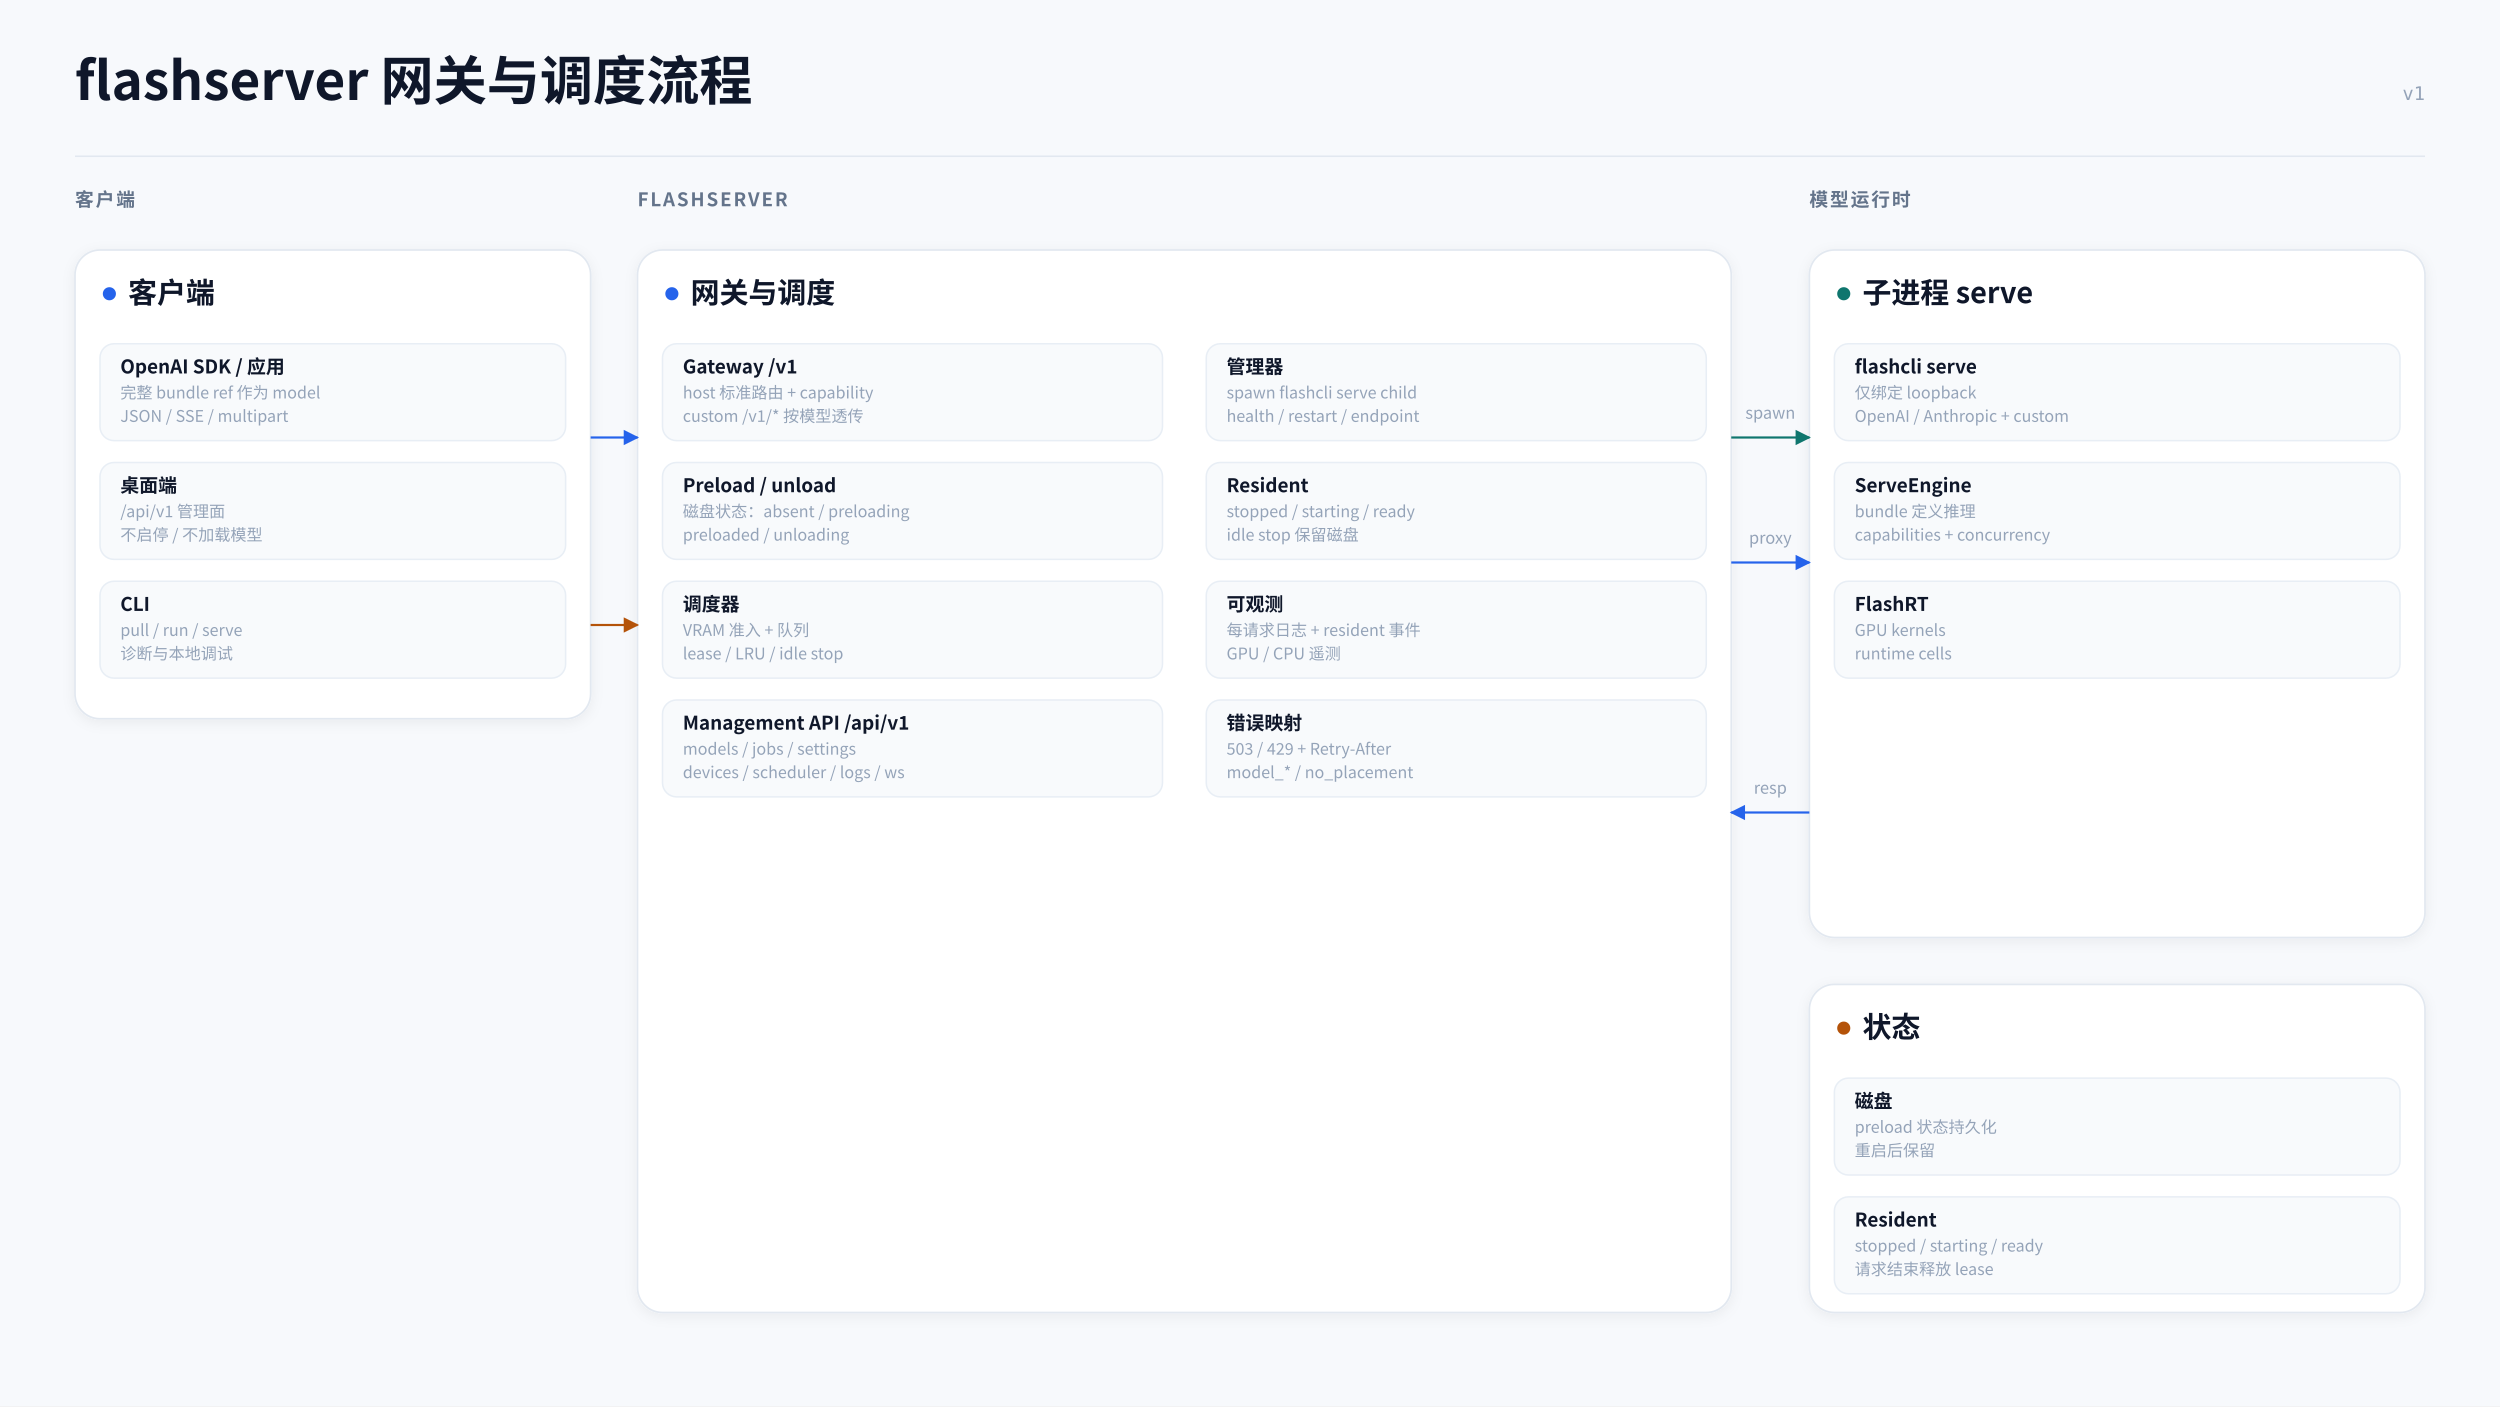
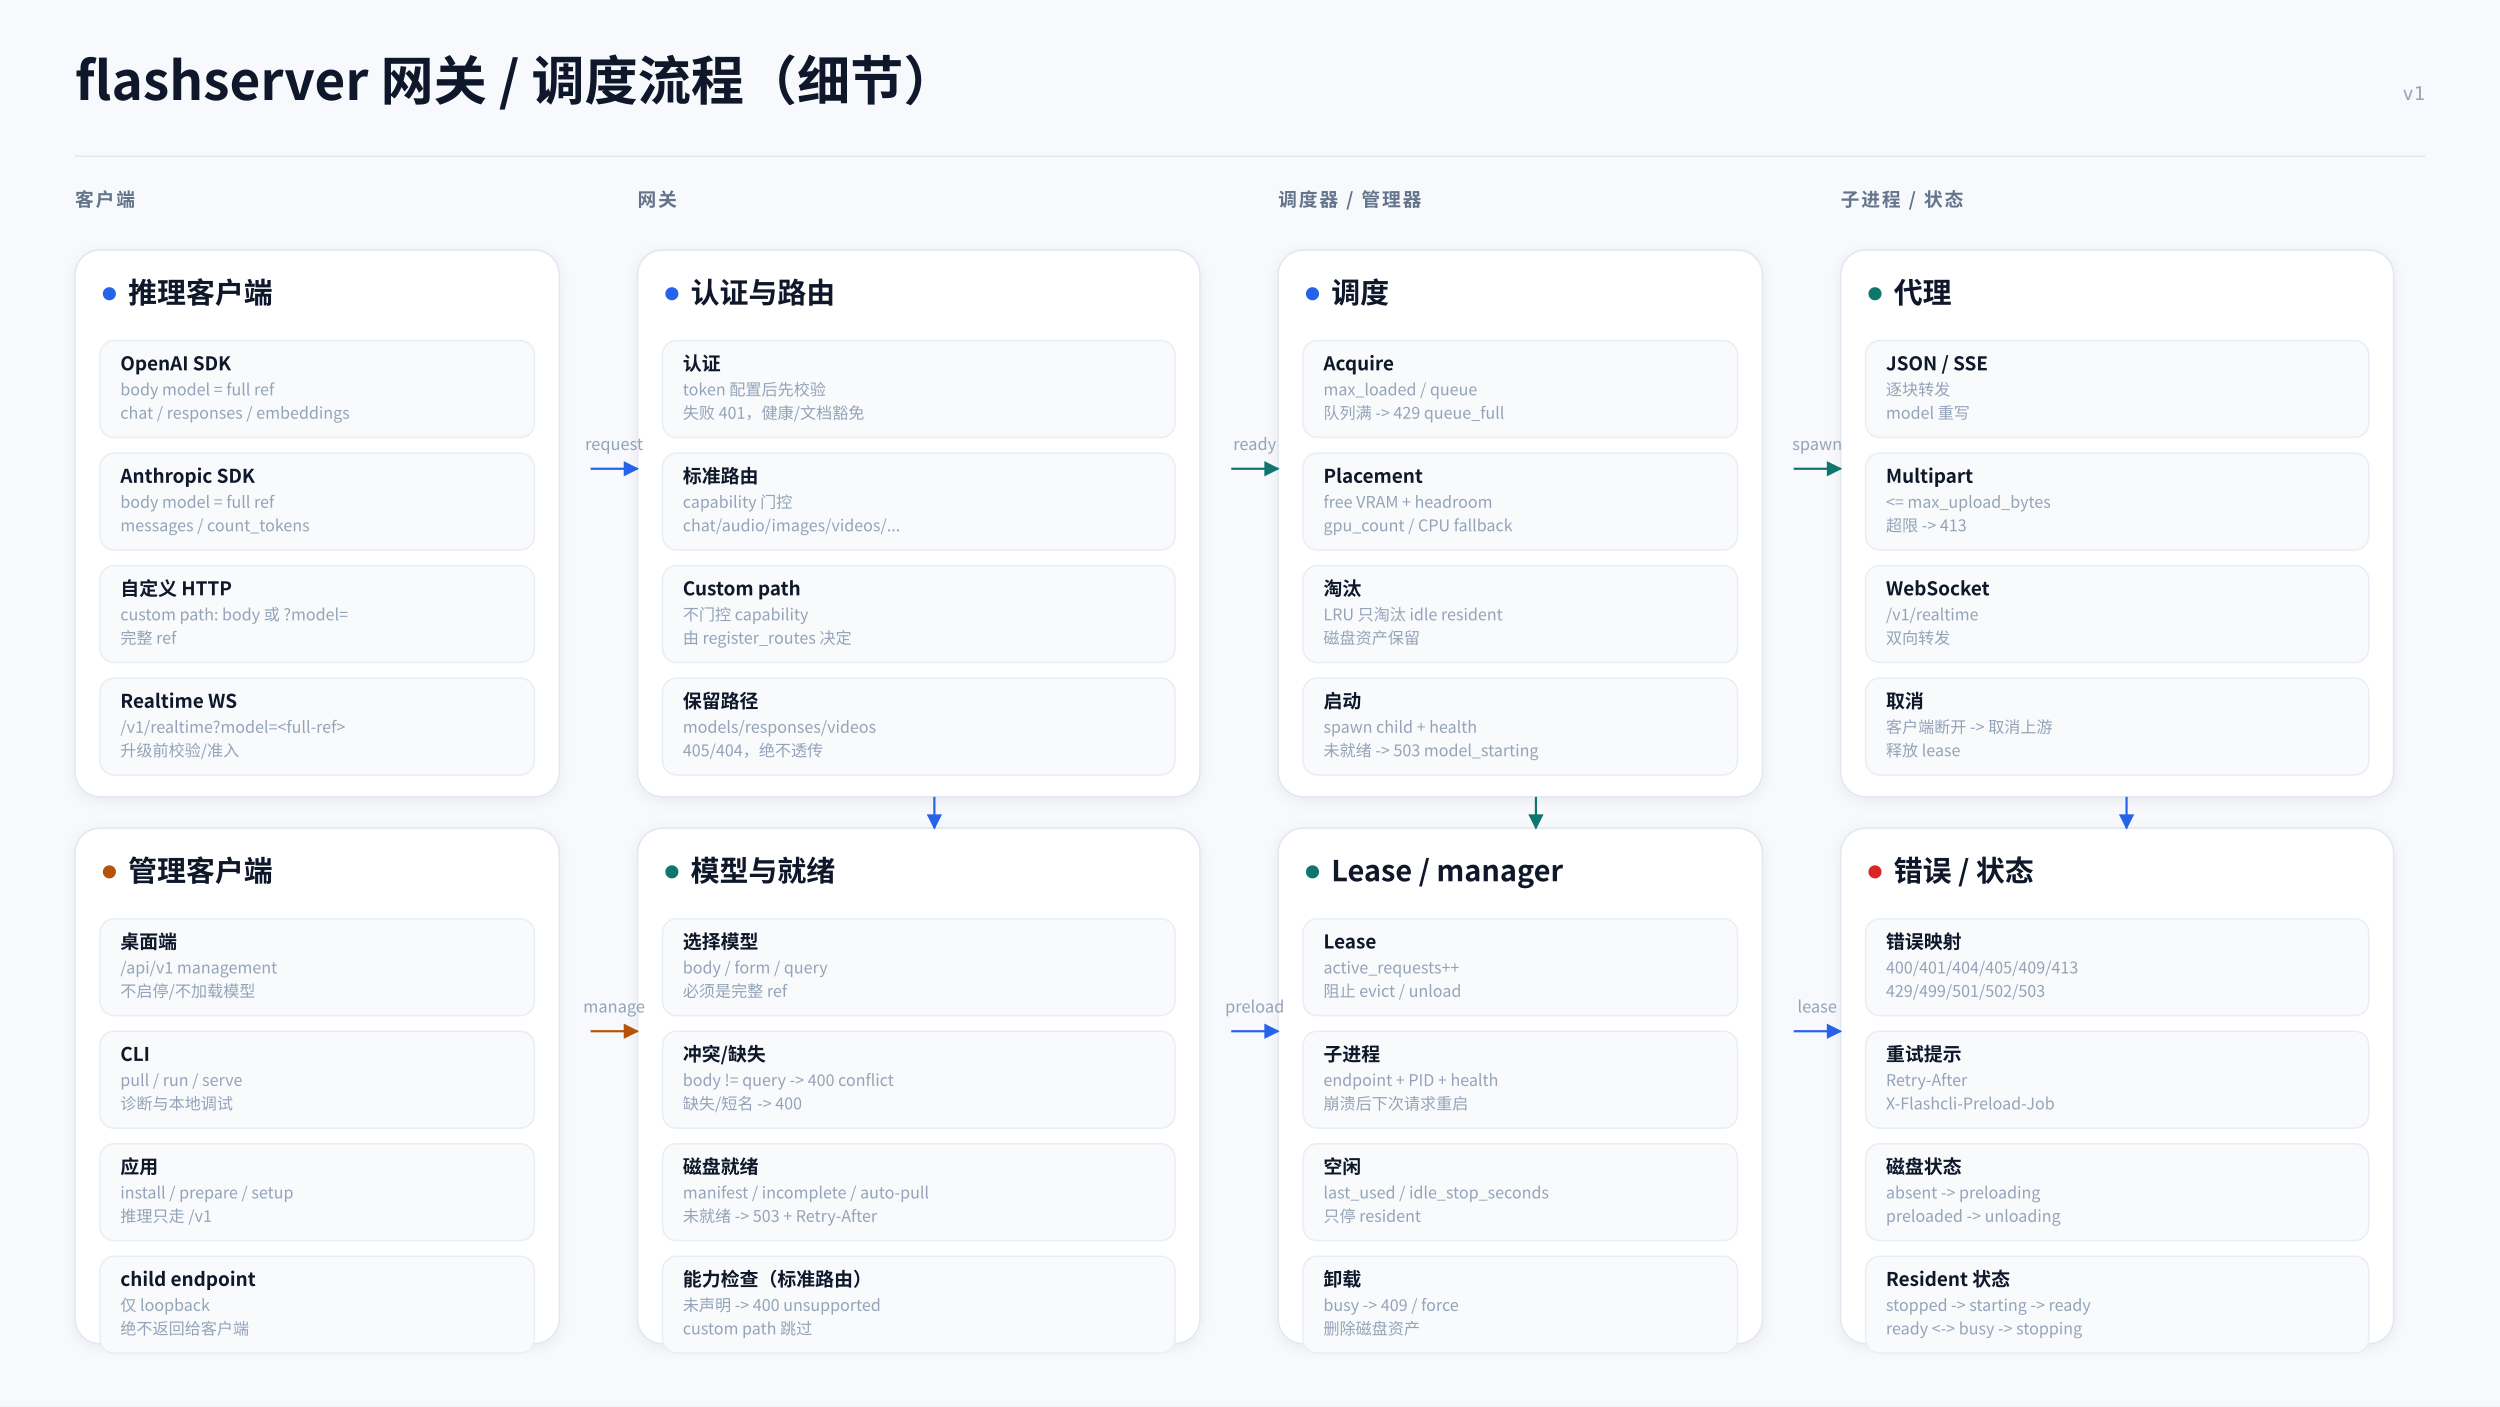
<svg xmlns="http://www.w3.org/2000/svg" width="1600" height="900" viewBox="0 0 1600 900">
  <defs>
    <filter id="shadow" x="-20%" y="-20%" width="140%" height="140%">
      <feDropShadow dx="0" dy="2" stdDeviation="4" flood-color="#0F172A" flood-opacity="0.06" />
    </filter>
    <marker id="arrow-blue" viewBox="0 0 10 10" refX="9" refY="5" markerWidth="7" markerHeight="7" orient="auto-start-reverse">
      <path d="M 0 0 L 10 5 L 0 10 z" fill="#2563EB" />
    </marker>
    <marker id="arrow-green" viewBox="0 0 10 10" refX="9" refY="5" markerWidth="7" markerHeight="7" orient="auto-start-reverse">
      <path d="M 0 0 L 10 5 L 0 10 z" fill="#0F766E" />
    </marker>
    <marker id="arrow-amber" viewBox="0 0 10 10" refX="9" refY="5" markerWidth="7" markerHeight="7" orient="auto-start-reverse">
      <path d="M 0 0 L 10 5 L 0 10 z" fill="#B45309" />
    </marker>
    <marker id="arrow-red" viewBox="0 0 10 10" refX="9" refY="5" markerWidth="7" markerHeight="7" orient="auto-start-reverse">
      <path d="M 0 0 L 10 5 L 0 10 z" fill="#DC2626" />
    </marker>
  </defs>
  <rect width="1600" height="900" fill="#F7F9FC" />
  <path d="M 48 100 L 1552 100" stroke="#E2E8F0" stroke-width="1" />
-   <text x="48" y="64" text-anchor="start" font-family="Noto Sans CJK SC, Microsoft YaHei, sans-serif" font-size="34" font-weight="700" fill="#0F172A">flashserver 网关与调度流程</text>
+   <text x="48" y="64" text-anchor="start" font-family="Noto Sans CJK SC, Microsoft YaHei, sans-serif" font-size="34" font-weight="700" fill="#0F172A">flashserver 网关 / 调度流程（细节）</text>
  <text x="1552" y="64" text-anchor="end" font-family="JetBrains Mono, Consolas, monospace" font-size="12" font-weight="400" fill="#94A3B8">v1</text>
  <text x="48" y="132" text-anchor="start" font-family="Noto Sans CJK SC, Microsoft YaHei, sans-serif" font-size="12" font-weight="600" fill="#64748B" letter-spacing="1.2">客户端</text>
-   <text x="408" y="132" text-anchor="start" font-family="Noto Sans CJK SC, Microsoft YaHei, sans-serif" font-size="12" font-weight="600" fill="#64748B" letter-spacing="1.2">FLASHSERVER</text>
-   <text x="1158" y="132" text-anchor="start" font-family="Noto Sans CJK SC, Microsoft YaHei, sans-serif" font-size="12" font-weight="600" fill="#64748B" letter-spacing="1.2">模型运行时</text>
-   <rect x="48" y="160" width="330" height="300" rx="16" fill="#FFFFFF" stroke="#E2E8F0" stroke-width="1.1" filter="url(#shadow)" />
+   <text x="408" y="132" text-anchor="start" font-family="Noto Sans CJK SC, Microsoft YaHei, sans-serif" font-size="12" font-weight="600" fill="#64748B" letter-spacing="1.2">网关</text>
+   <text x="818" y="132" text-anchor="start" font-family="Noto Sans CJK SC, Microsoft YaHei, sans-serif" font-size="12" font-weight="600" fill="#64748B" letter-spacing="1.2">调度器 / 管理器</text>
+   <text x="1178" y="132" text-anchor="start" font-family="Noto Sans CJK SC, Microsoft YaHei, sans-serif" font-size="12" font-weight="600" fill="#64748B" letter-spacing="1.2">子进程 / 状态</text>
+   <rect x="48" y="160" width="310" height="350" rx="16" fill="#FFFFFF" stroke="#E2E8F0" stroke-width="1.1" filter="url(#shadow)" />
  <circle cx="70" cy="188" r="4.2" fill="#2563EB" />
-   <text x="82" y="194" text-anchor="start" font-family="Noto Sans CJK SC, Microsoft YaHei, sans-serif" font-size="18.5" font-weight="700" fill="#0F172A">客户端</text>
-   <rect x="64" y="220" width="298" height="62" rx="9" fill="#F8FAFC" stroke="#E8EEF5" stroke-width="1" />
-   <text x="77" y="239" text-anchor="start" font-family="Noto Sans CJK SC, Microsoft YaHei, sans-serif" font-size="12.1" font-weight="600" fill="#0F172A">OpenAI SDK / 应用</text>
-   <text x="77" y="255" text-anchor="start" font-family="Noto Sans CJK SC, Microsoft YaHei, sans-serif" font-size="10.3" font-weight="400" fill="#94A3B8">完整 bundle ref 作为 model</text>
-   <text x="77" y="270" text-anchor="start" font-family="Noto Sans CJK SC, Microsoft YaHei, sans-serif" font-size="10.3" font-weight="400" fill="#94A3B8">JSON / SSE / multipart</text>
-   <rect x="64" y="296" width="298" height="62" rx="9" fill="#F8FAFC" stroke="#E8EEF5" stroke-width="1" />
-   <text x="77" y="315" text-anchor="start" font-family="Noto Sans CJK SC, Microsoft YaHei, sans-serif" font-size="12.1" font-weight="600" fill="#0F172A">桌面端</text>
-   <text x="77" y="331" text-anchor="start" font-family="Noto Sans CJK SC, Microsoft YaHei, sans-serif" font-size="10.3" font-weight="400" fill="#94A3B8">/api/v1 管理面</text>
-   <text x="77" y="346" text-anchor="start" font-family="Noto Sans CJK SC, Microsoft YaHei, sans-serif" font-size="10.3" font-weight="400" fill="#94A3B8">不启停 / 不加载模型</text>
-   <rect x="64" y="372" width="298" height="62" rx="9" fill="#F8FAFC" stroke="#E8EEF5" stroke-width="1" />
-   <text x="77" y="391" text-anchor="start" font-family="Noto Sans CJK SC, Microsoft YaHei, sans-serif" font-size="12.1" font-weight="600" fill="#0F172A">CLI</text>
-   <text x="77" y="407" text-anchor="start" font-family="Noto Sans CJK SC, Microsoft YaHei, sans-serif" font-size="10.3" font-weight="400" fill="#94A3B8">pull / run / serve</text>
-   <text x="77" y="422" text-anchor="start" font-family="Noto Sans CJK SC, Microsoft YaHei, sans-serif" font-size="10.3" font-weight="400" fill="#94A3B8">诊断与本地调试</text>
-   <rect x="408" y="160" width="700" height="680" rx="16" fill="#FFFFFF" stroke="#E2E8F0" stroke-width="1.1" filter="url(#shadow)" />
+   <text x="82" y="194" text-anchor="start" font-family="Noto Sans CJK SC, Microsoft YaHei, sans-serif" font-size="18.5" font-weight="700" fill="#0F172A">推理客户端</text>
+   <rect x="64" y="218" width="278" height="62" rx="9" fill="#F8FAFC" stroke="#E8EEF5" stroke-width="1" />
+   <text x="77" y="237" text-anchor="start" font-family="Noto Sans CJK SC, Microsoft YaHei, sans-serif" font-size="12.1" font-weight="600" fill="#0F172A">OpenAI SDK</text>
+   <text x="77" y="253" text-anchor="start" font-family="Noto Sans CJK SC, Microsoft YaHei, sans-serif" font-size="10.3" font-weight="400" fill="#94A3B8">body model = full ref</text>
+   <text x="77" y="268" text-anchor="start" font-family="Noto Sans CJK SC, Microsoft YaHei, sans-serif" font-size="10.3" font-weight="400" fill="#94A3B8">chat / responses / embeddings</text>
+   <rect x="64" y="290" width="278" height="62" rx="9" fill="#F8FAFC" stroke="#E8EEF5" stroke-width="1" />
+   <text x="77" y="309" text-anchor="start" font-family="Noto Sans CJK SC, Microsoft YaHei, sans-serif" font-size="12.1" font-weight="600" fill="#0F172A">Anthropic SDK</text>
+   <text x="77" y="325" text-anchor="start" font-family="Noto Sans CJK SC, Microsoft YaHei, sans-serif" font-size="10.3" font-weight="400" fill="#94A3B8">body model = full ref</text>
+   <text x="77" y="340" text-anchor="start" font-family="Noto Sans CJK SC, Microsoft YaHei, sans-serif" font-size="10.3" font-weight="400" fill="#94A3B8">messages / count_tokens</text>
+   <rect x="64" y="362" width="278" height="62" rx="9" fill="#F8FAFC" stroke="#E8EEF5" stroke-width="1" />
+   <text x="77" y="381" text-anchor="start" font-family="Noto Sans CJK SC, Microsoft YaHei, sans-serif" font-size="12.1" font-weight="600" fill="#0F172A">自定义 HTTP</text>
+   <text x="77" y="397" text-anchor="start" font-family="Noto Sans CJK SC, Microsoft YaHei, sans-serif" font-size="10.3" font-weight="400" fill="#94A3B8">custom path: body 或 ?model=</text>
+   <text x="77" y="412" text-anchor="start" font-family="Noto Sans CJK SC, Microsoft YaHei, sans-serif" font-size="10.3" font-weight="400" fill="#94A3B8">完整 ref</text>
+   <rect x="64" y="434" width="278" height="62" rx="9" fill="#F8FAFC" stroke="#E8EEF5" stroke-width="1" />
+   <text x="77" y="453" text-anchor="start" font-family="Noto Sans CJK SC, Microsoft YaHei, sans-serif" font-size="12.1" font-weight="600" fill="#0F172A">Realtime WS</text>
+   <text x="77" y="469" text-anchor="start" font-family="Noto Sans CJK SC, Microsoft YaHei, sans-serif" font-size="10.3" font-weight="400" fill="#94A3B8">/v1/realtime?model=&lt;full-ref&gt;</text>
+   <text x="77" y="484" text-anchor="start" font-family="Noto Sans CJK SC, Microsoft YaHei, sans-serif" font-size="10.3" font-weight="400" fill="#94A3B8">升级前校验/准入</text>
+   <rect x="48" y="530" width="310" height="330" rx="16" fill="#FFFFFF" stroke="#E2E8F0" stroke-width="1.1" filter="url(#shadow)" />
+   <circle cx="70" cy="558" r="4.2" fill="#B45309" />
+   <text x="82" y="564" text-anchor="start" font-family="Noto Sans CJK SC, Microsoft YaHei, sans-serif" font-size="18.5" font-weight="700" fill="#0F172A">管理客户端</text>
+   <rect x="64" y="588" width="278" height="62" rx="9" fill="#F8FAFC" stroke="#E8EEF5" stroke-width="1" />
+   <text x="77" y="607" text-anchor="start" font-family="Noto Sans CJK SC, Microsoft YaHei, sans-serif" font-size="12.1" font-weight="600" fill="#0F172A">桌面端</text>
+   <text x="77" y="623" text-anchor="start" font-family="Noto Sans CJK SC, Microsoft YaHei, sans-serif" font-size="10.3" font-weight="400" fill="#94A3B8">/api/v1 management</text>
+   <text x="77" y="638" text-anchor="start" font-family="Noto Sans CJK SC, Microsoft YaHei, sans-serif" font-size="10.3" font-weight="400" fill="#94A3B8">不启停/不加载模型</text>
+   <rect x="64" y="660" width="278" height="62" rx="9" fill="#F8FAFC" stroke="#E8EEF5" stroke-width="1" />
+   <text x="77" y="679" text-anchor="start" font-family="Noto Sans CJK SC, Microsoft YaHei, sans-serif" font-size="12.1" font-weight="600" fill="#0F172A">CLI</text>
+   <text x="77" y="695" text-anchor="start" font-family="Noto Sans CJK SC, Microsoft YaHei, sans-serif" font-size="10.3" font-weight="400" fill="#94A3B8">pull / run / serve</text>
+   <text x="77" y="710" text-anchor="start" font-family="Noto Sans CJK SC, Microsoft YaHei, sans-serif" font-size="10.3" font-weight="400" fill="#94A3B8">诊断与本地调试</text>
+   <rect x="64" y="732" width="278" height="62" rx="9" fill="#F8FAFC" stroke="#E8EEF5" stroke-width="1" />
+   <text x="77" y="751" text-anchor="start" font-family="Noto Sans CJK SC, Microsoft YaHei, sans-serif" font-size="12.1" font-weight="600" fill="#0F172A">应用</text>
+   <text x="77" y="767" text-anchor="start" font-family="Noto Sans CJK SC, Microsoft YaHei, sans-serif" font-size="10.3" font-weight="400" fill="#94A3B8">install / prepare / setup</text>
+   <text x="77" y="782" text-anchor="start" font-family="Noto Sans CJK SC, Microsoft YaHei, sans-serif" font-size="10.3" font-weight="400" fill="#94A3B8">推理只走 /v1</text>
+   <rect x="64" y="804" width="278" height="62" rx="9" fill="#F8FAFC" stroke="#E8EEF5" stroke-width="1" />
+   <text x="77" y="823" text-anchor="start" font-family="Noto Sans CJK SC, Microsoft YaHei, sans-serif" font-size="12.1" font-weight="600" fill="#0F172A">child endpoint</text>
+   <text x="77" y="839" text-anchor="start" font-family="Noto Sans CJK SC, Microsoft YaHei, sans-serif" font-size="10.3" font-weight="400" fill="#94A3B8">仅 loopback</text>
+   <text x="77" y="854" text-anchor="start" font-family="Noto Sans CJK SC, Microsoft YaHei, sans-serif" font-size="10.3" font-weight="400" fill="#94A3B8">绝不返回给客户端</text>
+   <rect x="408" y="160" width="360" height="350" rx="16" fill="#FFFFFF" stroke="#E2E8F0" stroke-width="1.1" filter="url(#shadow)" />
  <circle cx="430" cy="188" r="4.2" fill="#2563EB" />
-   <text x="442" y="194" text-anchor="start" font-family="Noto Sans CJK SC, Microsoft YaHei, sans-serif" font-size="18.5" font-weight="700" fill="#0F172A">网关与调度</text>
-   <rect x="424" y="220" width="320" height="62" rx="9" fill="#F8FAFC" stroke="#E8EEF5" stroke-width="1" />
-   <text x="437" y="239" text-anchor="start" font-family="Noto Sans CJK SC, Microsoft YaHei, sans-serif" font-size="12.1" font-weight="600" fill="#0F172A">Gateway /v1</text>
-   <text x="437" y="255" text-anchor="start" font-family="Noto Sans CJK SC, Microsoft YaHei, sans-serif" font-size="10.3" font-weight="400" fill="#94A3B8">host 标准路由 + capability</text>
-   <text x="437" y="270" text-anchor="start" font-family="Noto Sans CJK SC, Microsoft YaHei, sans-serif" font-size="10.3" font-weight="400" fill="#94A3B8">custom /v1/* 按模型透传</text>
-   <rect x="424" y="296" width="320" height="62" rx="9" fill="#F8FAFC" stroke="#E8EEF5" stroke-width="1" />
-   <text x="437" y="315" text-anchor="start" font-family="Noto Sans CJK SC, Microsoft YaHei, sans-serif" font-size="12.1" font-weight="600" fill="#0F172A">Preload / unload</text>
-   <text x="437" y="331" text-anchor="start" font-family="Noto Sans CJK SC, Microsoft YaHei, sans-serif" font-size="10.3" font-weight="400" fill="#94A3B8">磁盘状态：absent / preloading</text>
-   <text x="437" y="346" text-anchor="start" font-family="Noto Sans CJK SC, Microsoft YaHei, sans-serif" font-size="10.3" font-weight="400" fill="#94A3B8">preloaded / unloading</text>
-   <rect x="424" y="372" width="320" height="62" rx="9" fill="#F8FAFC" stroke="#E8EEF5" stroke-width="1" />
-   <text x="437" y="391" text-anchor="start" font-family="Noto Sans CJK SC, Microsoft YaHei, sans-serif" font-size="12.1" font-weight="600" fill="#0F172A">调度器</text>
-   <text x="437" y="407" text-anchor="start" font-family="Noto Sans CJK SC, Microsoft YaHei, sans-serif" font-size="10.3" font-weight="400" fill="#94A3B8">VRAM 准入 + 队列</text>
-   <text x="437" y="422" text-anchor="start" font-family="Noto Sans CJK SC, Microsoft YaHei, sans-serif" font-size="10.3" font-weight="400" fill="#94A3B8">lease / LRU / idle stop</text>
-   <rect x="424" y="448" width="320" height="62" rx="9" fill="#F8FAFC" stroke="#E8EEF5" stroke-width="1" />
-   <text x="437" y="467" text-anchor="start" font-family="Noto Sans CJK SC, Microsoft YaHei, sans-serif" font-size="12.1" font-weight="600" fill="#0F172A">Management API /api/v1</text>
-   <text x="437" y="483" text-anchor="start" font-family="Noto Sans CJK SC, Microsoft YaHei, sans-serif" font-size="10.3" font-weight="400" fill="#94A3B8">models / jobs / settings</text>
-   <text x="437" y="498" text-anchor="start" font-family="Noto Sans CJK SC, Microsoft YaHei, sans-serif" font-size="10.3" font-weight="400" fill="#94A3B8">devices / scheduler / logs / ws</text>
-   <rect x="772" y="220" width="320" height="62" rx="9" fill="#F8FAFC" stroke="#E8EEF5" stroke-width="1" />
-   <text x="785" y="239" text-anchor="start" font-family="Noto Sans CJK SC, Microsoft YaHei, sans-serif" font-size="12.1" font-weight="600" fill="#0F172A">管理器</text>
-   <text x="785" y="255" text-anchor="start" font-family="Noto Sans CJK SC, Microsoft YaHei, sans-serif" font-size="10.3" font-weight="400" fill="#94A3B8">spawn flashcli serve child</text>
-   <text x="785" y="270" text-anchor="start" font-family="Noto Sans CJK SC, Microsoft YaHei, sans-serif" font-size="10.3" font-weight="400" fill="#94A3B8">health / restart / endpoint</text>
-   <rect x="772" y="296" width="320" height="62" rx="9" fill="#F8FAFC" stroke="#E8EEF5" stroke-width="1" />
-   <text x="785" y="315" text-anchor="start" font-family="Noto Sans CJK SC, Microsoft YaHei, sans-serif" font-size="12.1" font-weight="600" fill="#0F172A">Resident</text>
-   <text x="785" y="331" text-anchor="start" font-family="Noto Sans CJK SC, Microsoft YaHei, sans-serif" font-size="10.3" font-weight="400" fill="#94A3B8">stopped / starting / ready</text>
-   <text x="785" y="346" text-anchor="start" font-family="Noto Sans CJK SC, Microsoft YaHei, sans-serif" font-size="10.3" font-weight="400" fill="#94A3B8">idle stop 保留磁盘</text>
-   <rect x="772" y="372" width="320" height="62" rx="9" fill="#F8FAFC" stroke="#E8EEF5" stroke-width="1" />
-   <text x="785" y="391" text-anchor="start" font-family="Noto Sans CJK SC, Microsoft YaHei, sans-serif" font-size="12.1" font-weight="600" fill="#0F172A">可观测</text>
-   <text x="785" y="407" text-anchor="start" font-family="Noto Sans CJK SC, Microsoft YaHei, sans-serif" font-size="10.3" font-weight="400" fill="#94A3B8">每请求日志 + resident 事件</text>
-   <text x="785" y="422" text-anchor="start" font-family="Noto Sans CJK SC, Microsoft YaHei, sans-serif" font-size="10.3" font-weight="400" fill="#94A3B8">GPU / CPU 遥测</text>
-   <rect x="772" y="448" width="320" height="62" rx="9" fill="#F8FAFC" stroke="#E8EEF5" stroke-width="1" />
-   <text x="785" y="467" text-anchor="start" font-family="Noto Sans CJK SC, Microsoft YaHei, sans-serif" font-size="12.1" font-weight="600" fill="#0F172A">错误映射</text>
-   <text x="785" y="483" text-anchor="start" font-family="Noto Sans CJK SC, Microsoft YaHei, sans-serif" font-size="10.3" font-weight="400" fill="#94A3B8">503 / 429 + Retry-After</text>
-   <text x="785" y="498" text-anchor="start" font-family="Noto Sans CJK SC, Microsoft YaHei, sans-serif" font-size="10.3" font-weight="400" fill="#94A3B8">model_* / no_placement</text>
-   <rect x="1158" y="160" width="394" height="440" rx="16" fill="#FFFFFF" stroke="#E2E8F0" stroke-width="1.1" filter="url(#shadow)" />
-   <circle cx="1180" cy="188" r="4.2" fill="#0F766E" />
-   <text x="1192" y="194" text-anchor="start" font-family="Noto Sans CJK SC, Microsoft YaHei, sans-serif" font-size="18.5" font-weight="700" fill="#0F172A">子进程 serve</text>
-   <rect x="1174" y="220" width="362" height="62" rx="9" fill="#F8FAFC" stroke="#E8EEF5" stroke-width="1" />
-   <text x="1187" y="239" text-anchor="start" font-family="Noto Sans CJK SC, Microsoft YaHei, sans-serif" font-size="12.1" font-weight="600" fill="#0F172A">flashcli serve</text>
-   <text x="1187" y="255" text-anchor="start" font-family="Noto Sans CJK SC, Microsoft YaHei, sans-serif" font-size="10.3" font-weight="400" fill="#94A3B8">仅绑定 loopback</text>
-   <text x="1187" y="270" text-anchor="start" font-family="Noto Sans CJK SC, Microsoft YaHei, sans-serif" font-size="10.3" font-weight="400" fill="#94A3B8">OpenAI / Anthropic + custom</text>
-   <rect x="1174" y="296" width="362" height="62" rx="9" fill="#F8FAFC" stroke="#E8EEF5" stroke-width="1" />
-   <text x="1187" y="315" text-anchor="start" font-family="Noto Sans CJK SC, Microsoft YaHei, sans-serif" font-size="12.1" font-weight="600" fill="#0F172A">ServeEngine</text>
-   <text x="1187" y="331" text-anchor="start" font-family="Noto Sans CJK SC, Microsoft YaHei, sans-serif" font-size="10.3" font-weight="400" fill="#94A3B8">bundle 定义推理</text>
-   <text x="1187" y="346" text-anchor="start" font-family="Noto Sans CJK SC, Microsoft YaHei, sans-serif" font-size="10.3" font-weight="400" fill="#94A3B8">capabilities + concurrency</text>
-   <rect x="1174" y="372" width="362" height="62" rx="9" fill="#F8FAFC" stroke="#E8EEF5" stroke-width="1" />
-   <text x="1187" y="391" text-anchor="start" font-family="Noto Sans CJK SC, Microsoft YaHei, sans-serif" font-size="12.1" font-weight="600" fill="#0F172A">FlashRT</text>
-   <text x="1187" y="407" text-anchor="start" font-family="Noto Sans CJK SC, Microsoft YaHei, sans-serif" font-size="10.3" font-weight="400" fill="#94A3B8">GPU kernels</text>
-   <text x="1187" y="422" text-anchor="start" font-family="Noto Sans CJK SC, Microsoft YaHei, sans-serif" font-size="10.3" font-weight="400" fill="#94A3B8">runtime cells</text>
-   <rect x="1158" y="630" width="394" height="210" rx="16" fill="#FFFFFF" stroke="#E2E8F0" stroke-width="1.1" filter="url(#shadow)" />
-   <circle cx="1180" cy="658" r="4.2" fill="#B45309" />
-   <text x="1192" y="664" text-anchor="start" font-family="Noto Sans CJK SC, Microsoft YaHei, sans-serif" font-size="18.5" font-weight="700" fill="#0F172A">状态</text>
-   <rect x="1174" y="690" width="362" height="62" rx="9" fill="#F8FAFC" stroke="#E8EEF5" stroke-width="1" />
-   <text x="1187" y="709" text-anchor="start" font-family="Noto Sans CJK SC, Microsoft YaHei, sans-serif" font-size="12.1" font-weight="600" fill="#0F172A">磁盘</text>
-   <text x="1187" y="725" text-anchor="start" font-family="Noto Sans CJK SC, Microsoft YaHei, sans-serif" font-size="10.3" font-weight="400" fill="#94A3B8">preload 状态持久化</text>
-   <text x="1187" y="740" text-anchor="start" font-family="Noto Sans CJK SC, Microsoft YaHei, sans-serif" font-size="10.3" font-weight="400" fill="#94A3B8">重启后保留</text>
-   <rect x="1174" y="766" width="362" height="62" rx="9" fill="#F8FAFC" stroke="#E8EEF5" stroke-width="1" />
-   <text x="1187" y="785" text-anchor="start" font-family="Noto Sans CJK SC, Microsoft YaHei, sans-serif" font-size="12.1" font-weight="600" fill="#0F172A">Resident</text>
-   <text x="1187" y="801" text-anchor="start" font-family="Noto Sans CJK SC, Microsoft YaHei, sans-serif" font-size="10.3" font-weight="400" fill="#94A3B8">stopped / starting / ready</text>
-   <text x="1187" y="816" text-anchor="start" font-family="Noto Sans CJK SC, Microsoft YaHei, sans-serif" font-size="10.3" font-weight="400" fill="#94A3B8">请求结束释放 lease</text>
-   <path d="M 378 280 L 408 280" fill="none" stroke="#2563EB" stroke-width="1.4" marker-end="url(#arrow-blue)" />
-   <path d="M 378 400 L 408 400" fill="none" stroke="#B45309" stroke-width="1.4" marker-end="url(#arrow-amber)" />
-   <path d="M 1108 280 L 1158 280" fill="none" stroke="#0F766E" stroke-width="1.4" marker-end="url(#arrow-green)" />
-   <text x="1133" y="268" text-anchor="middle" font-family="Noto Sans CJK SC, Microsoft YaHei, sans-serif" font-size="10.5" font-weight="400" fill="#94A3B8">spawn</text>
-   <path d="M 1108 360 L 1158 360" fill="none" stroke="#2563EB" stroke-width="1.4" marker-end="url(#arrow-blue)" />
-   <text x="1133" y="348" text-anchor="middle" font-family="Noto Sans CJK SC, Microsoft YaHei, sans-serif" font-size="10.5" font-weight="400" fill="#94A3B8">proxy</text>
-   <path d="M 1158 520 L 1108 520" fill="none" stroke="#2563EB" stroke-width="1.4" marker-end="url(#arrow-blue)" />
-   <text x="1133" y="508" text-anchor="middle" font-family="Noto Sans CJK SC, Microsoft YaHei, sans-serif" font-size="10.5" font-weight="400" fill="#94A3B8">resp</text>
+   <text x="442" y="194" text-anchor="start" font-family="Noto Sans CJK SC, Microsoft YaHei, sans-serif" font-size="18.5" font-weight="700" fill="#0F172A">认证与路由</text>
+   <rect x="424" y="218" width="328" height="62" rx="9" fill="#F8FAFC" stroke="#E8EEF5" stroke-width="1" />
+   <text x="437" y="237" text-anchor="start" font-family="Noto Sans CJK SC, Microsoft YaHei, sans-serif" font-size="12.1" font-weight="600" fill="#0F172A">认证</text>
+   <text x="437" y="253" text-anchor="start" font-family="Noto Sans CJK SC, Microsoft YaHei, sans-serif" font-size="10.3" font-weight="400" fill="#94A3B8">token 配置后先校验</text>
+   <text x="437" y="268" text-anchor="start" font-family="Noto Sans CJK SC, Microsoft YaHei, sans-serif" font-size="10.3" font-weight="400" fill="#94A3B8">失败 401，健康/文档豁免</text>
+   <rect x="424" y="290" width="328" height="62" rx="9" fill="#F8FAFC" stroke="#E8EEF5" stroke-width="1" />
+   <text x="437" y="309" text-anchor="start" font-family="Noto Sans CJK SC, Microsoft YaHei, sans-serif" font-size="12.1" font-weight="600" fill="#0F172A">标准路由</text>
+   <text x="437" y="325" text-anchor="start" font-family="Noto Sans CJK SC, Microsoft YaHei, sans-serif" font-size="10.3" font-weight="400" fill="#94A3B8">capability 门控</text>
+   <text x="437" y="340" text-anchor="start" font-family="Noto Sans CJK SC, Microsoft YaHei, sans-serif" font-size="10.3" font-weight="400" fill="#94A3B8">chat/audio/images/videos/...</text>
+   <rect x="424" y="362" width="328" height="62" rx="9" fill="#F8FAFC" stroke="#E8EEF5" stroke-width="1" />
+   <text x="437" y="381" text-anchor="start" font-family="Noto Sans CJK SC, Microsoft YaHei, sans-serif" font-size="12.1" font-weight="600" fill="#0F172A">Custom path</text>
+   <text x="437" y="397" text-anchor="start" font-family="Noto Sans CJK SC, Microsoft YaHei, sans-serif" font-size="10.3" font-weight="400" fill="#94A3B8">不门控 capability</text>
+   <text x="437" y="412" text-anchor="start" font-family="Noto Sans CJK SC, Microsoft YaHei, sans-serif" font-size="10.3" font-weight="400" fill="#94A3B8">由 register_routes 决定</text>
+   <rect x="424" y="434" width="328" height="62" rx="9" fill="#F8FAFC" stroke="#E8EEF5" stroke-width="1" />
+   <text x="437" y="453" text-anchor="start" font-family="Noto Sans CJK SC, Microsoft YaHei, sans-serif" font-size="12.1" font-weight="600" fill="#0F172A">保留路径</text>
+   <text x="437" y="469" text-anchor="start" font-family="Noto Sans CJK SC, Microsoft YaHei, sans-serif" font-size="10.3" font-weight="400" fill="#94A3B8">models/responses/videos</text>
+   <text x="437" y="484" text-anchor="start" font-family="Noto Sans CJK SC, Microsoft YaHei, sans-serif" font-size="10.3" font-weight="400" fill="#94A3B8">405/404，绝不透传</text>
+   <rect x="408" y="530" width="360" height="330" rx="16" fill="#FFFFFF" stroke="#E2E8F0" stroke-width="1.1" filter="url(#shadow)" />
+   <circle cx="430" cy="558" r="4.2" fill="#0F766E" />
+   <text x="442" y="564" text-anchor="start" font-family="Noto Sans CJK SC, Microsoft YaHei, sans-serif" font-size="18.5" font-weight="700" fill="#0F172A">模型与就绪</text>
+   <rect x="424" y="588" width="328" height="62" rx="9" fill="#F8FAFC" stroke="#E8EEF5" stroke-width="1" />
+   <text x="437" y="607" text-anchor="start" font-family="Noto Sans CJK SC, Microsoft YaHei, sans-serif" font-size="12.1" font-weight="600" fill="#0F172A">选择模型</text>
+   <text x="437" y="623" text-anchor="start" font-family="Noto Sans CJK SC, Microsoft YaHei, sans-serif" font-size="10.3" font-weight="400" fill="#94A3B8">body / form / query</text>
+   <text x="437" y="638" text-anchor="start" font-family="Noto Sans CJK SC, Microsoft YaHei, sans-serif" font-size="10.3" font-weight="400" fill="#94A3B8">必须是完整 ref</text>
+   <rect x="424" y="660" width="328" height="62" rx="9" fill="#F8FAFC" stroke="#E8EEF5" stroke-width="1" />
+   <text x="437" y="679" text-anchor="start" font-family="Noto Sans CJK SC, Microsoft YaHei, sans-serif" font-size="12.1" font-weight="600" fill="#0F172A">冲突/缺失</text>
+   <text x="437" y="695" text-anchor="start" font-family="Noto Sans CJK SC, Microsoft YaHei, sans-serif" font-size="10.3" font-weight="400" fill="#94A3B8">body != query -&gt; 400 conflict</text>
+   <text x="437" y="710" text-anchor="start" font-family="Noto Sans CJK SC, Microsoft YaHei, sans-serif" font-size="10.3" font-weight="400" fill="#94A3B8">缺失/短名 -&gt; 400</text>
+   <rect x="424" y="732" width="328" height="62" rx="9" fill="#F8FAFC" stroke="#E8EEF5" stroke-width="1" />
+   <text x="437" y="751" text-anchor="start" font-family="Noto Sans CJK SC, Microsoft YaHei, sans-serif" font-size="12.1" font-weight="600" fill="#0F172A">磁盘就绪</text>
+   <text x="437" y="767" text-anchor="start" font-family="Noto Sans CJK SC, Microsoft YaHei, sans-serif" font-size="10.3" font-weight="400" fill="#94A3B8">manifest / incomplete / auto-pull</text>
+   <text x="437" y="782" text-anchor="start" font-family="Noto Sans CJK SC, Microsoft YaHei, sans-serif" font-size="10.3" font-weight="400" fill="#94A3B8">未就绪 -&gt; 503 + Retry-After</text>
+   <rect x="424" y="804" width="328" height="62" rx="9" fill="#F8FAFC" stroke="#E8EEF5" stroke-width="1" />
+   <text x="437" y="823" text-anchor="start" font-family="Noto Sans CJK SC, Microsoft YaHei, sans-serif" font-size="12.1" font-weight="600" fill="#0F172A">能力检查（标准路由）</text>
+   <text x="437" y="839" text-anchor="start" font-family="Noto Sans CJK SC, Microsoft YaHei, sans-serif" font-size="10.3" font-weight="400" fill="#94A3B8">未声明 -&gt; 400 unsupported</text>
+   <text x="437" y="854" text-anchor="start" font-family="Noto Sans CJK SC, Microsoft YaHei, sans-serif" font-size="10.3" font-weight="400" fill="#94A3B8">custom path 跳过</text>
+   <rect x="818" y="160" width="310" height="350" rx="16" fill="#FFFFFF" stroke="#E2E8F0" stroke-width="1.1" filter="url(#shadow)" />
+   <circle cx="840" cy="188" r="4.2" fill="#2563EB" />
+   <text x="852" y="194" text-anchor="start" font-family="Noto Sans CJK SC, Microsoft YaHei, sans-serif" font-size="18.5" font-weight="700" fill="#0F172A">调度</text>
+   <rect x="834" y="218" width="278" height="62" rx="9" fill="#F8FAFC" stroke="#E8EEF5" stroke-width="1" />
+   <text x="847" y="237" text-anchor="start" font-family="Noto Sans CJK SC, Microsoft YaHei, sans-serif" font-size="12.1" font-weight="600" fill="#0F172A">Acquire</text>
+   <text x="847" y="253" text-anchor="start" font-family="Noto Sans CJK SC, Microsoft YaHei, sans-serif" font-size="10.3" font-weight="400" fill="#94A3B8">max_loaded / queue</text>
+   <text x="847" y="268" text-anchor="start" font-family="Noto Sans CJK SC, Microsoft YaHei, sans-serif" font-size="10.3" font-weight="400" fill="#94A3B8">队列满 -&gt; 429 queue_full</text>
+   <rect x="834" y="290" width="278" height="62" rx="9" fill="#F8FAFC" stroke="#E8EEF5" stroke-width="1" />
+   <text x="847" y="309" text-anchor="start" font-family="Noto Sans CJK SC, Microsoft YaHei, sans-serif" font-size="12.1" font-weight="600" fill="#0F172A">Placement</text>
+   <text x="847" y="325" text-anchor="start" font-family="Noto Sans CJK SC, Microsoft YaHei, sans-serif" font-size="10.3" font-weight="400" fill="#94A3B8">free VRAM + headroom</text>
+   <text x="847" y="340" text-anchor="start" font-family="Noto Sans CJK SC, Microsoft YaHei, sans-serif" font-size="10.3" font-weight="400" fill="#94A3B8">gpu_count / CPU fallback</text>
+   <rect x="834" y="362" width="278" height="62" rx="9" fill="#F8FAFC" stroke="#E8EEF5" stroke-width="1" />
+   <text x="847" y="381" text-anchor="start" font-family="Noto Sans CJK SC, Microsoft YaHei, sans-serif" font-size="12.1" font-weight="600" fill="#0F172A">淘汰</text>
+   <text x="847" y="397" text-anchor="start" font-family="Noto Sans CJK SC, Microsoft YaHei, sans-serif" font-size="10.3" font-weight="400" fill="#94A3B8">LRU 只淘汰 idle resident</text>
+   <text x="847" y="412" text-anchor="start" font-family="Noto Sans CJK SC, Microsoft YaHei, sans-serif" font-size="10.3" font-weight="400" fill="#94A3B8">磁盘资产保留</text>
+   <rect x="834" y="434" width="278" height="62" rx="9" fill="#F8FAFC" stroke="#E8EEF5" stroke-width="1" />
+   <text x="847" y="453" text-anchor="start" font-family="Noto Sans CJK SC, Microsoft YaHei, sans-serif" font-size="12.1" font-weight="600" fill="#0F172A">启动</text>
+   <text x="847" y="469" text-anchor="start" font-family="Noto Sans CJK SC, Microsoft YaHei, sans-serif" font-size="10.3" font-weight="400" fill="#94A3B8">spawn child + health</text>
+   <text x="847" y="484" text-anchor="start" font-family="Noto Sans CJK SC, Microsoft YaHei, sans-serif" font-size="10.3" font-weight="400" fill="#94A3B8">未就绪 -&gt; 503 model_starting</text>
+   <rect x="818" y="530" width="310" height="330" rx="16" fill="#FFFFFF" stroke="#E2E8F0" stroke-width="1.1" filter="url(#shadow)" />
+   <circle cx="840" cy="558" r="4.2" fill="#0F766E" />
+   <text x="852" y="564" text-anchor="start" font-family="Noto Sans CJK SC, Microsoft YaHei, sans-serif" font-size="18.5" font-weight="700" fill="#0F172A">Lease / manager</text>
+   <rect x="834" y="588" width="278" height="62" rx="9" fill="#F8FAFC" stroke="#E8EEF5" stroke-width="1" />
+   <text x="847" y="607" text-anchor="start" font-family="Noto Sans CJK SC, Microsoft YaHei, sans-serif" font-size="12.1" font-weight="600" fill="#0F172A">Lease</text>
+   <text x="847" y="623" text-anchor="start" font-family="Noto Sans CJK SC, Microsoft YaHei, sans-serif" font-size="10.3" font-weight="400" fill="#94A3B8">active_requests++</text>
+   <text x="847" y="638" text-anchor="start" font-family="Noto Sans CJK SC, Microsoft YaHei, sans-serif" font-size="10.3" font-weight="400" fill="#94A3B8">阻止 evict / unload</text>
+   <rect x="834" y="660" width="278" height="62" rx="9" fill="#F8FAFC" stroke="#E8EEF5" stroke-width="1" />
+   <text x="847" y="679" text-anchor="start" font-family="Noto Sans CJK SC, Microsoft YaHei, sans-serif" font-size="12.1" font-weight="600" fill="#0F172A">子进程</text>
+   <text x="847" y="695" text-anchor="start" font-family="Noto Sans CJK SC, Microsoft YaHei, sans-serif" font-size="10.3" font-weight="400" fill="#94A3B8">endpoint + PID + health</text>
+   <text x="847" y="710" text-anchor="start" font-family="Noto Sans CJK SC, Microsoft YaHei, sans-serif" font-size="10.3" font-weight="400" fill="#94A3B8">崩溃后下次请求重启</text>
+   <rect x="834" y="732" width="278" height="62" rx="9" fill="#F8FAFC" stroke="#E8EEF5" stroke-width="1" />
+   <text x="847" y="751" text-anchor="start" font-family="Noto Sans CJK SC, Microsoft YaHei, sans-serif" font-size="12.1" font-weight="600" fill="#0F172A">空闲</text>
+   <text x="847" y="767" text-anchor="start" font-family="Noto Sans CJK SC, Microsoft YaHei, sans-serif" font-size="10.3" font-weight="400" fill="#94A3B8">last_used / idle_stop_seconds</text>
+   <text x="847" y="782" text-anchor="start" font-family="Noto Sans CJK SC, Microsoft YaHei, sans-serif" font-size="10.3" font-weight="400" fill="#94A3B8">只停 resident</text>
+   <rect x="834" y="804" width="278" height="62" rx="9" fill="#F8FAFC" stroke="#E8EEF5" stroke-width="1" />
+   <text x="847" y="823" text-anchor="start" font-family="Noto Sans CJK SC, Microsoft YaHei, sans-serif" font-size="12.1" font-weight="600" fill="#0F172A">卸载</text>
+   <text x="847" y="839" text-anchor="start" font-family="Noto Sans CJK SC, Microsoft YaHei, sans-serif" font-size="10.3" font-weight="400" fill="#94A3B8">busy -&gt; 409 / force</text>
+   <text x="847" y="854" text-anchor="start" font-family="Noto Sans CJK SC, Microsoft YaHei, sans-serif" font-size="10.3" font-weight="400" fill="#94A3B8">删除磁盘资产</text>
+   <rect x="1178" y="160" width="354" height="350" rx="16" fill="#FFFFFF" stroke="#E2E8F0" stroke-width="1.1" filter="url(#shadow)" />
+   <circle cx="1200" cy="188" r="4.2" fill="#0F766E" />
+   <text x="1212" y="194" text-anchor="start" font-family="Noto Sans CJK SC, Microsoft YaHei, sans-serif" font-size="18.5" font-weight="700" fill="#0F172A">代理</text>
+   <rect x="1194" y="218" width="322" height="62" rx="9" fill="#F8FAFC" stroke="#E8EEF5" stroke-width="1" />
+   <text x="1207" y="237" text-anchor="start" font-family="Noto Sans CJK SC, Microsoft YaHei, sans-serif" font-size="12.1" font-weight="600" fill="#0F172A">JSON / SSE</text>
+   <text x="1207" y="253" text-anchor="start" font-family="Noto Sans CJK SC, Microsoft YaHei, sans-serif" font-size="10.3" font-weight="400" fill="#94A3B8">逐块转发</text>
+   <text x="1207" y="268" text-anchor="start" font-family="Noto Sans CJK SC, Microsoft YaHei, sans-serif" font-size="10.3" font-weight="400" fill="#94A3B8">model 重写</text>
+   <rect x="1194" y="290" width="322" height="62" rx="9" fill="#F8FAFC" stroke="#E8EEF5" stroke-width="1" />
+   <text x="1207" y="309" text-anchor="start" font-family="Noto Sans CJK SC, Microsoft YaHei, sans-serif" font-size="12.1" font-weight="600" fill="#0F172A">Multipart</text>
+   <text x="1207" y="325" text-anchor="start" font-family="Noto Sans CJK SC, Microsoft YaHei, sans-serif" font-size="10.3" font-weight="400" fill="#94A3B8">&lt;= max_upload_bytes</text>
+   <text x="1207" y="340" text-anchor="start" font-family="Noto Sans CJK SC, Microsoft YaHei, sans-serif" font-size="10.3" font-weight="400" fill="#94A3B8">超限 -&gt; 413</text>
+   <rect x="1194" y="362" width="322" height="62" rx="9" fill="#F8FAFC" stroke="#E8EEF5" stroke-width="1" />
+   <text x="1207" y="381" text-anchor="start" font-family="Noto Sans CJK SC, Microsoft YaHei, sans-serif" font-size="12.1" font-weight="600" fill="#0F172A">WebSocket</text>
+   <text x="1207" y="397" text-anchor="start" font-family="Noto Sans CJK SC, Microsoft YaHei, sans-serif" font-size="10.3" font-weight="400" fill="#94A3B8">/v1/realtime</text>
+   <text x="1207" y="412" text-anchor="start" font-family="Noto Sans CJK SC, Microsoft YaHei, sans-serif" font-size="10.3" font-weight="400" fill="#94A3B8">双向转发</text>
+   <rect x="1194" y="434" width="322" height="62" rx="9" fill="#F8FAFC" stroke="#E8EEF5" stroke-width="1" />
+   <text x="1207" y="453" text-anchor="start" font-family="Noto Sans CJK SC, Microsoft YaHei, sans-serif" font-size="12.1" font-weight="600" fill="#0F172A">取消</text>
+   <text x="1207" y="469" text-anchor="start" font-family="Noto Sans CJK SC, Microsoft YaHei, sans-serif" font-size="10.3" font-weight="400" fill="#94A3B8">客户端断开 -&gt; 取消上游</text>
+   <text x="1207" y="484" text-anchor="start" font-family="Noto Sans CJK SC, Microsoft YaHei, sans-serif" font-size="10.3" font-weight="400" fill="#94A3B8">释放 lease</text>
+   <rect x="1178" y="530" width="354" height="330" rx="16" fill="#FFFFFF" stroke="#E2E8F0" stroke-width="1.1" filter="url(#shadow)" />
+   <circle cx="1200" cy="558" r="4.2" fill="#DC2626" />
+   <text x="1212" y="564" text-anchor="start" font-family="Noto Sans CJK SC, Microsoft YaHei, sans-serif" font-size="18.5" font-weight="700" fill="#0F172A">错误 / 状态</text>
+   <rect x="1194" y="588" width="322" height="62" rx="9" fill="#F8FAFC" stroke="#E8EEF5" stroke-width="1" />
+   <text x="1207" y="607" text-anchor="start" font-family="Noto Sans CJK SC, Microsoft YaHei, sans-serif" font-size="12.1" font-weight="600" fill="#0F172A">错误映射</text>
+   <text x="1207" y="623" text-anchor="start" font-family="Noto Sans CJK SC, Microsoft YaHei, sans-serif" font-size="10.3" font-weight="400" fill="#94A3B8">400/401/404/405/409/413</text>
+   <text x="1207" y="638" text-anchor="start" font-family="Noto Sans CJK SC, Microsoft YaHei, sans-serif" font-size="10.3" font-weight="400" fill="#94A3B8">429/499/501/502/503</text>
+   <rect x="1194" y="660" width="322" height="62" rx="9" fill="#F8FAFC" stroke="#E8EEF5" stroke-width="1" />
+   <text x="1207" y="679" text-anchor="start" font-family="Noto Sans CJK SC, Microsoft YaHei, sans-serif" font-size="12.1" font-weight="600" fill="#0F172A">重试提示</text>
+   <text x="1207" y="695" text-anchor="start" font-family="Noto Sans CJK SC, Microsoft YaHei, sans-serif" font-size="10.3" font-weight="400" fill="#94A3B8">Retry-After</text>
+   <text x="1207" y="710" text-anchor="start" font-family="Noto Sans CJK SC, Microsoft YaHei, sans-serif" font-size="10.3" font-weight="400" fill="#94A3B8">X-Flashcli-Preload-Job</text>
+   <rect x="1194" y="732" width="322" height="62" rx="9" fill="#F8FAFC" stroke="#E8EEF5" stroke-width="1" />
+   <text x="1207" y="751" text-anchor="start" font-family="Noto Sans CJK SC, Microsoft YaHei, sans-serif" font-size="12.1" font-weight="600" fill="#0F172A">磁盘状态</text>
+   <text x="1207" y="767" text-anchor="start" font-family="Noto Sans CJK SC, Microsoft YaHei, sans-serif" font-size="10.3" font-weight="400" fill="#94A3B8">absent -&gt; preloading</text>
+   <text x="1207" y="782" text-anchor="start" font-family="Noto Sans CJK SC, Microsoft YaHei, sans-serif" font-size="10.3" font-weight="400" fill="#94A3B8">preloaded -&gt; unloading</text>
+   <rect x="1194" y="804" width="322" height="62" rx="9" fill="#F8FAFC" stroke="#E8EEF5" stroke-width="1" />
+   <text x="1207" y="823" text-anchor="start" font-family="Noto Sans CJK SC, Microsoft YaHei, sans-serif" font-size="12.1" font-weight="600" fill="#0F172A">Resident 状态</text>
+   <text x="1207" y="839" text-anchor="start" font-family="Noto Sans CJK SC, Microsoft YaHei, sans-serif" font-size="10.3" font-weight="400" fill="#94A3B8">stopped -&gt; starting -&gt; ready</text>
+   <text x="1207" y="854" text-anchor="start" font-family="Noto Sans CJK SC, Microsoft YaHei, sans-serif" font-size="10.3" font-weight="400" fill="#94A3B8">ready &lt;-&gt; busy -&gt; stopping</text>
+   <path d="M 378 300 L 408 300" fill="none" stroke="#2563EB" stroke-width="1.4" stroke-linejoin="round" marker-end="url(#arrow-blue)" />
+   <text x="393" y="288" text-anchor="middle" font-family="Noto Sans CJK SC, Microsoft YaHei, sans-serif" font-size="10.5" font-weight="400" fill="#94A3B8">request</text>
+   <path d="M 378 660 L 408 660" fill="none" stroke="#B45309" stroke-width="1.4" stroke-linejoin="round" marker-end="url(#arrow-amber)" />
+   <text x="393" y="648" text-anchor="middle" font-family="Noto Sans CJK SC, Microsoft YaHei, sans-serif" font-size="10.5" font-weight="400" fill="#94A3B8">manage</text>
+   <path d="M 788 300 L 818 300" fill="none" stroke="#0F766E" stroke-width="1.4" stroke-linejoin="round" marker-end="url(#arrow-green)" />
+   <text x="803" y="288" text-anchor="middle" font-family="Noto Sans CJK SC, Microsoft YaHei, sans-serif" font-size="10.5" font-weight="400" fill="#94A3B8">ready</text>
+   <path d="M 788 660 L 818 660" fill="none" stroke="#2563EB" stroke-width="1.4" stroke-linejoin="round" marker-end="url(#arrow-blue)" />
+   <text x="803" y="648" text-anchor="middle" font-family="Noto Sans CJK SC, Microsoft YaHei, sans-serif" font-size="10.5" font-weight="400" fill="#94A3B8">preload</text>
+   <path d="M 1148 300 L 1178 300" fill="none" stroke="#0F766E" stroke-width="1.4" stroke-linejoin="round" marker-end="url(#arrow-green)" />
+   <text x="1163" y="288" text-anchor="middle" font-family="Noto Sans CJK SC, Microsoft YaHei, sans-serif" font-size="10.5" font-weight="400" fill="#94A3B8">spawn</text>
+   <path d="M 1148 660 L 1178 660" fill="none" stroke="#2563EB" stroke-width="1.4" stroke-linejoin="round" marker-end="url(#arrow-blue)" />
+   <text x="1163" y="648" text-anchor="middle" font-family="Noto Sans CJK SC, Microsoft YaHei, sans-serif" font-size="10.5" font-weight="400" fill="#94A3B8">lease</text>
+   <path d="M 598 510 L 598 530" fill="none" stroke="#2563EB" stroke-width="1.4" stroke-linejoin="round" marker-end="url(#arrow-blue)" />
+   <path d="M 983 510 L 983 530" fill="none" stroke="#0F766E" stroke-width="1.4" stroke-linejoin="round" marker-end="url(#arrow-green)" />
+   <path d="M 1361 510 L 1361 530" fill="none" stroke="#2563EB" stroke-width="1.4" stroke-linejoin="round" marker-end="url(#arrow-blue)" />
</svg>
